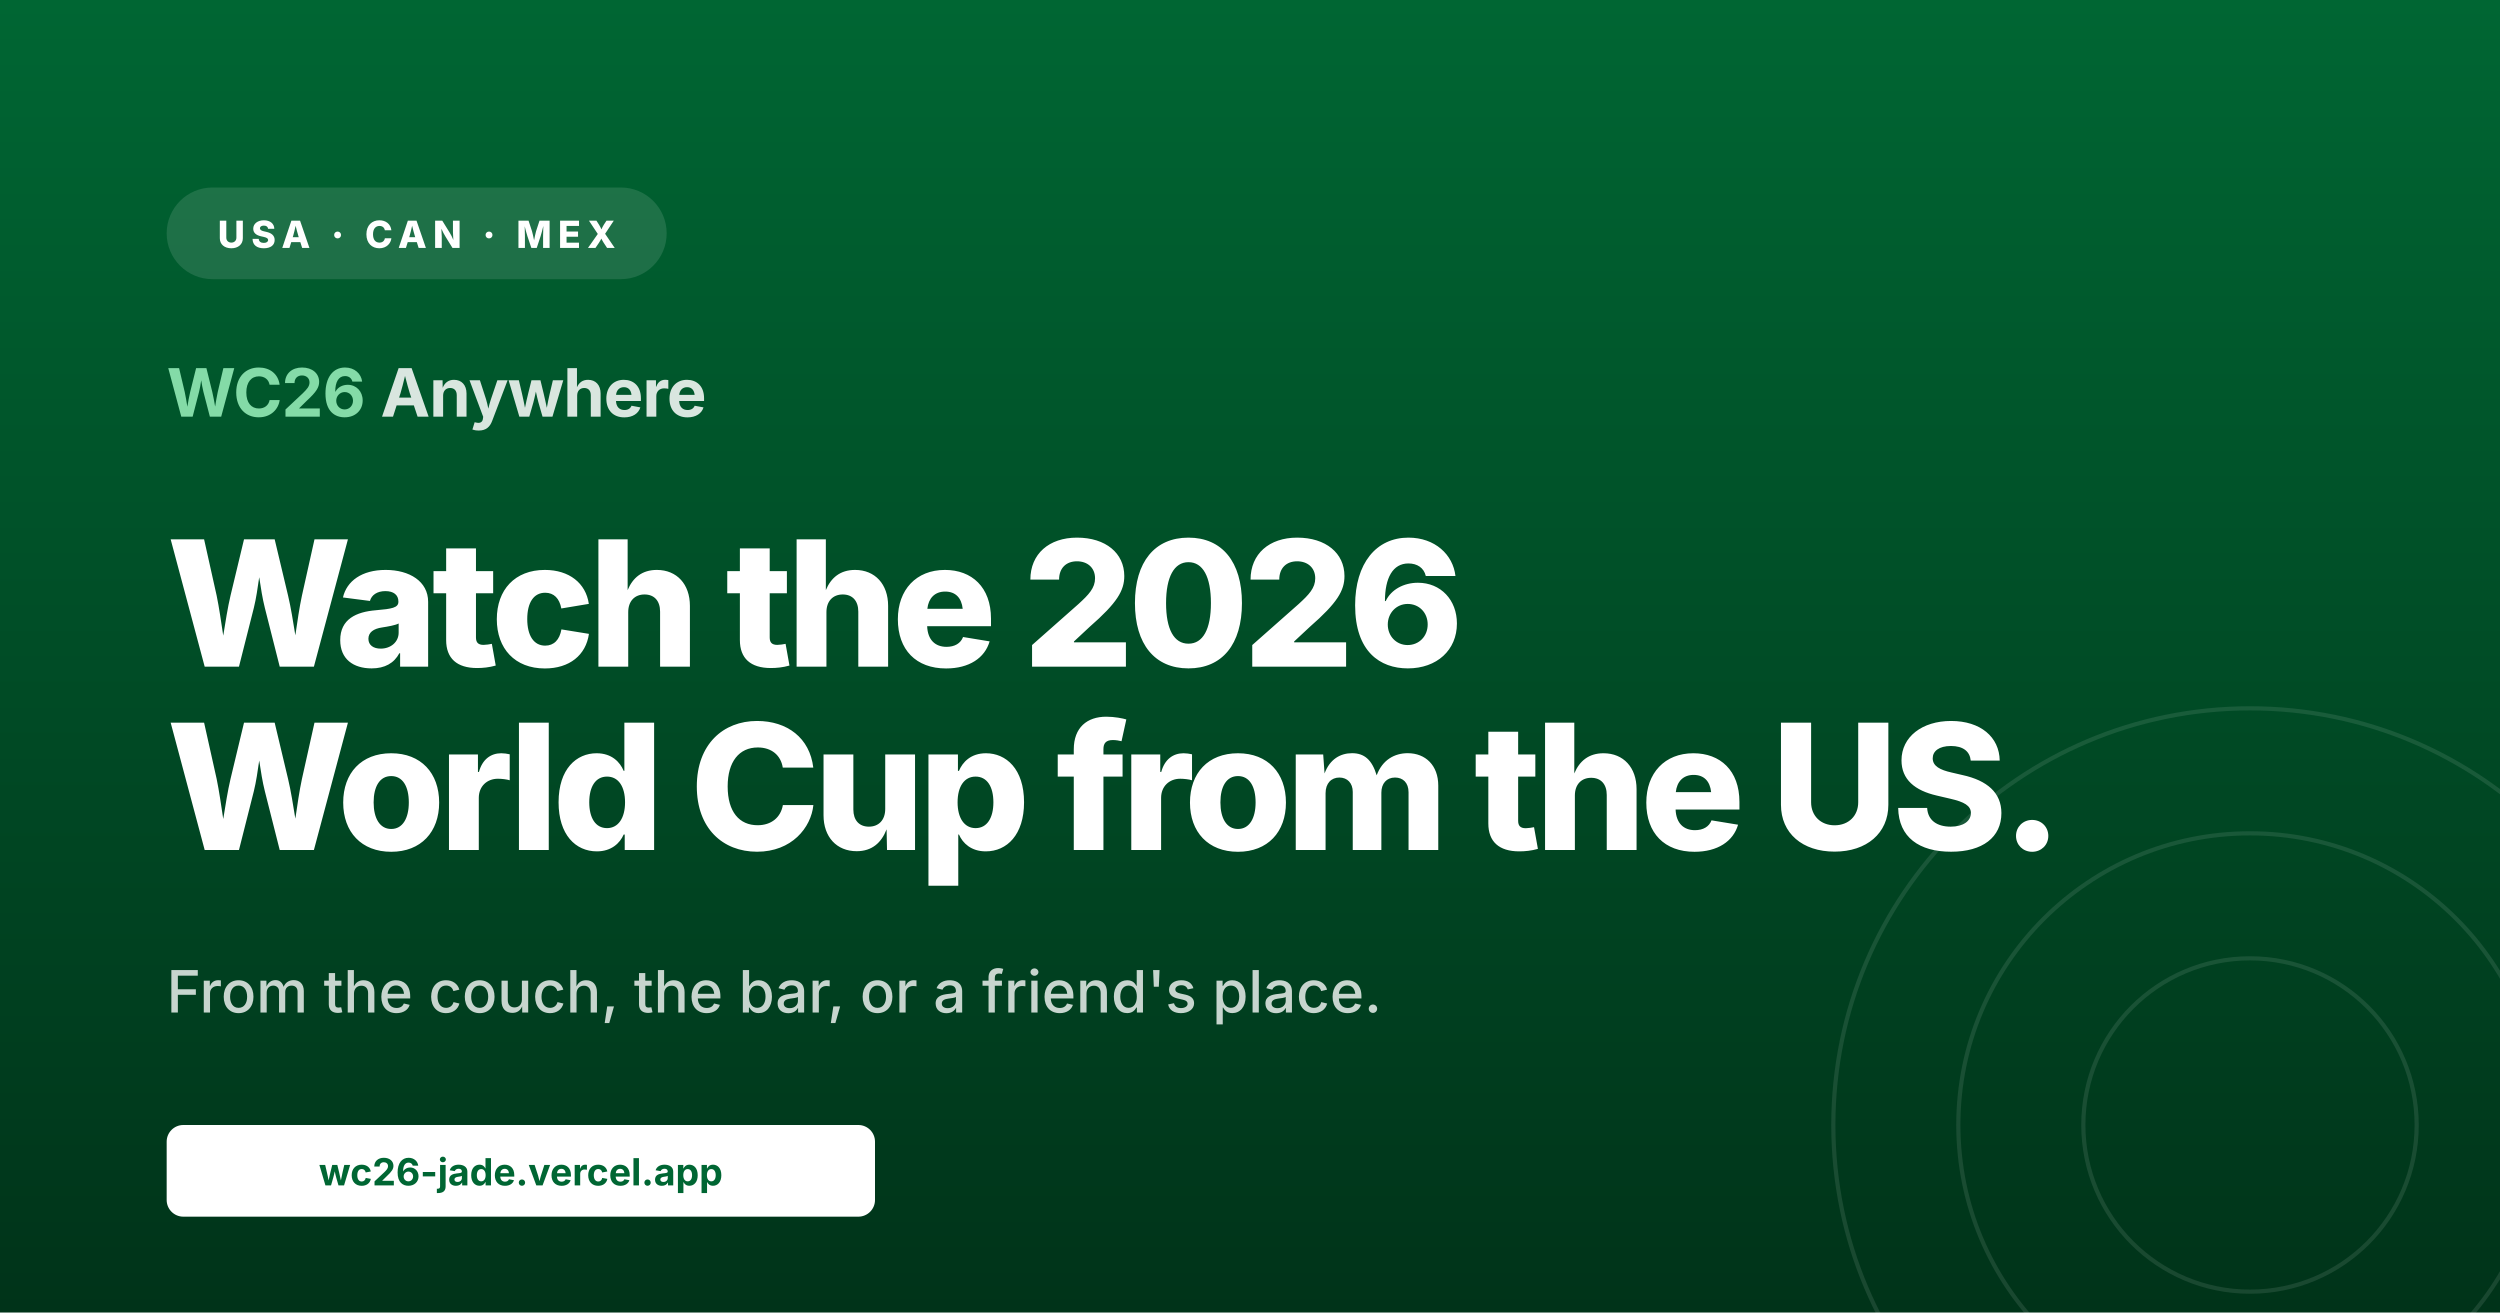
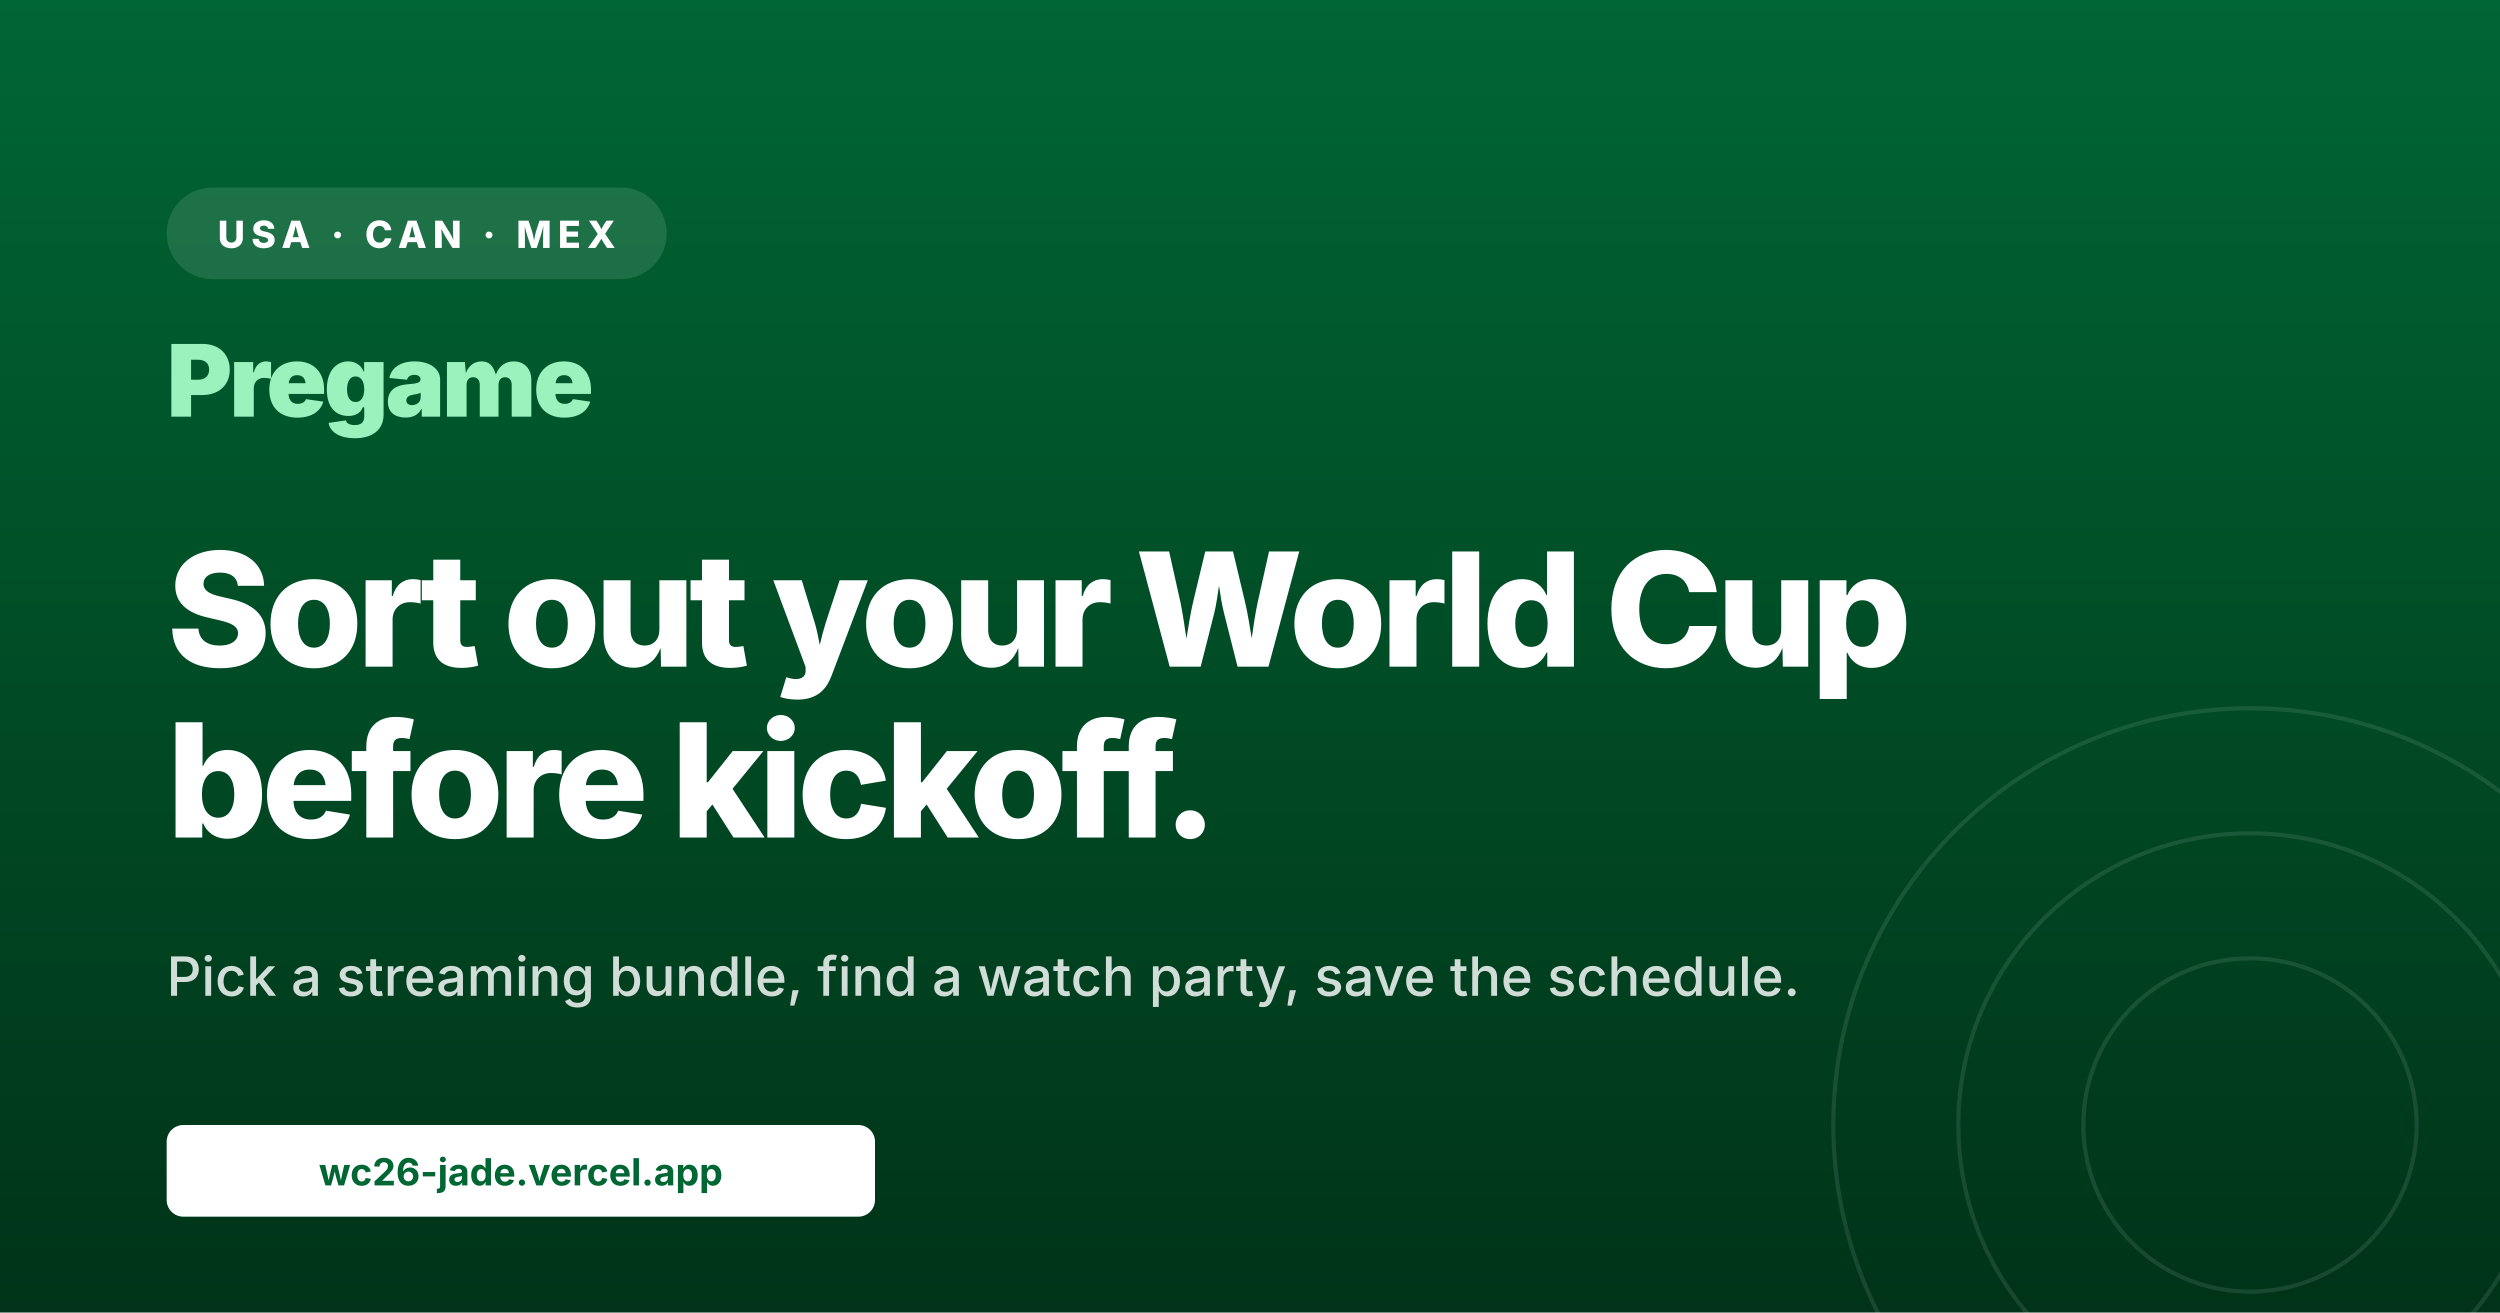
<svg xmlns="http://www.w3.org/2000/svg" viewBox="0 0 1200 630" width="1200" height="630">
  <defs>
    <linearGradient id="bg" x1="0" y1="0" x2="0" y2="1">
      <stop offset="0" stop-color="#006633" />
      <stop offset="1" stop-color="#003319" />
    </linearGradient>
  </defs>
  <rect width="1200" height="630" fill="url(#bg)" />
  <g opacity="0.10" fill="none" stroke="#fff" stroke-width="2">
    <circle cx="1080" cy="540" r="80" />
    <circle cx="1080" cy="540" r="140" />
    <circle cx="1080" cy="540" r="200" />
  </g>
  <g transform="translate(80, 90)">
    <rect x="0" y="0" width="240" height="44" rx="22" fill="#ffffff" opacity="0.12" />
    <text x="120" y="29" font-family="-apple-system, system-ui, sans-serif" font-size="18" font-weight="800" letter-spacing="3" text-anchor="middle" fill="#ffffff">USA · CAN · MEX</text>
  </g>
-   <text x="80" y="200" font-family="-apple-system, system-ui, sans-serif" font-size="32" font-weight="700" fill="#ffffff" opacity="0.85" letter-spacing="-0.5">
-     <tspan fill="#9bf2bd">WC26</tspan> Anywhere</text>
-   <text x="80" y="320" font-family="-apple-system, system-ui, sans-serif" font-size="84" font-weight="800" fill="#ffffff" letter-spacing="-3">Watch the 2026</text>
-   <text x="80" y="408" font-family="-apple-system, system-ui, sans-serif" font-size="84" font-weight="800" fill="#ffffff" letter-spacing="-3">World Cup from the US.</text>
-   <text x="80" y="486" font-family="-apple-system, system-ui, sans-serif" font-size="28" font-weight="500" fill="#ffffff" opacity="0.78">From the couch, the bar, or a friend's place.</text>
+   <text x="80" y="200" font-family="-apple-system, system-ui, sans-serif" font-size="48" font-weight="900" fill="#9bf2bd" letter-spacing="-1.5">Pregame</text>
+   <text x="80" y="320" font-family="-apple-system, system-ui, sans-serif" font-size="76" font-weight="800" fill="#ffffff" letter-spacing="-3">Sort out your World Cup</text>
+   <text x="80" y="402" font-family="-apple-system, system-ui, sans-serif" font-size="76" font-weight="800" fill="#ffffff" letter-spacing="-3">before kickoff.</text>
+   <text x="80" y="478" font-family="-apple-system, system-ui, sans-serif" font-size="26" font-weight="500" fill="#ffffff" opacity="0.82">Pick a streaming bundle, find a watch party, save the schedule.</text>
  <g transform="translate(80, 540)">
    <rect x="0" y="0" width="340" height="44" rx="8" fill="#ffffff" />
    <text x="170" y="29" font-family="-apple-system, system-ui, sans-serif" font-size="18" font-weight="700" text-anchor="middle" fill="#006633">wc26-jade.vercel.app</text>
  </g>
</svg>
